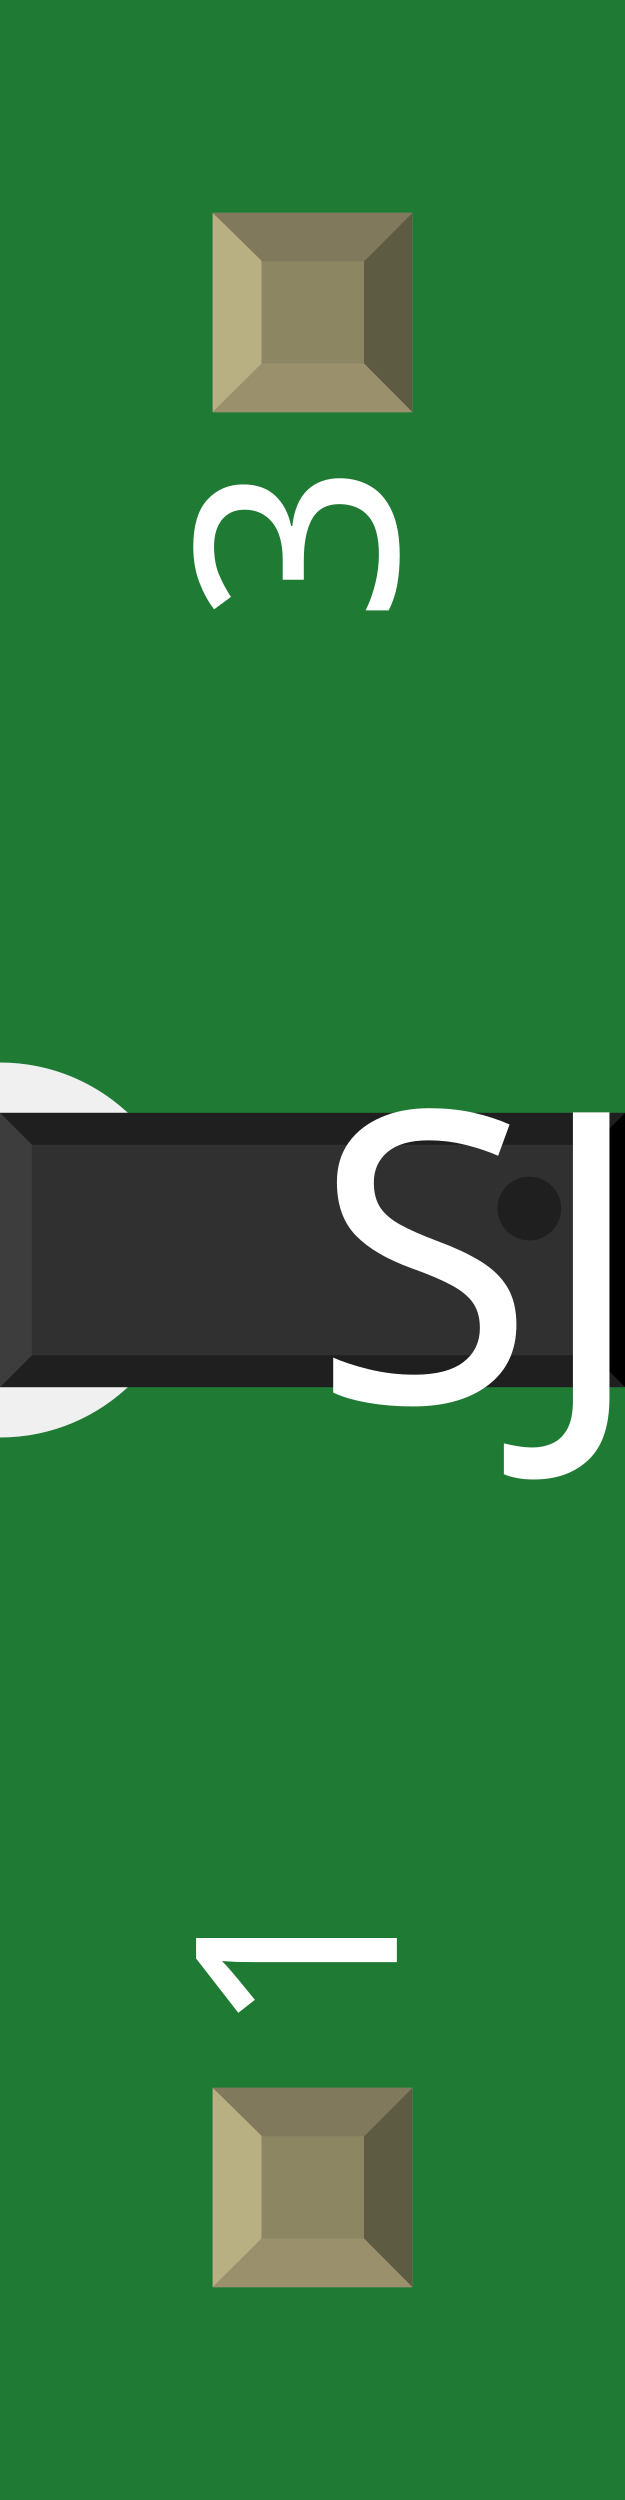
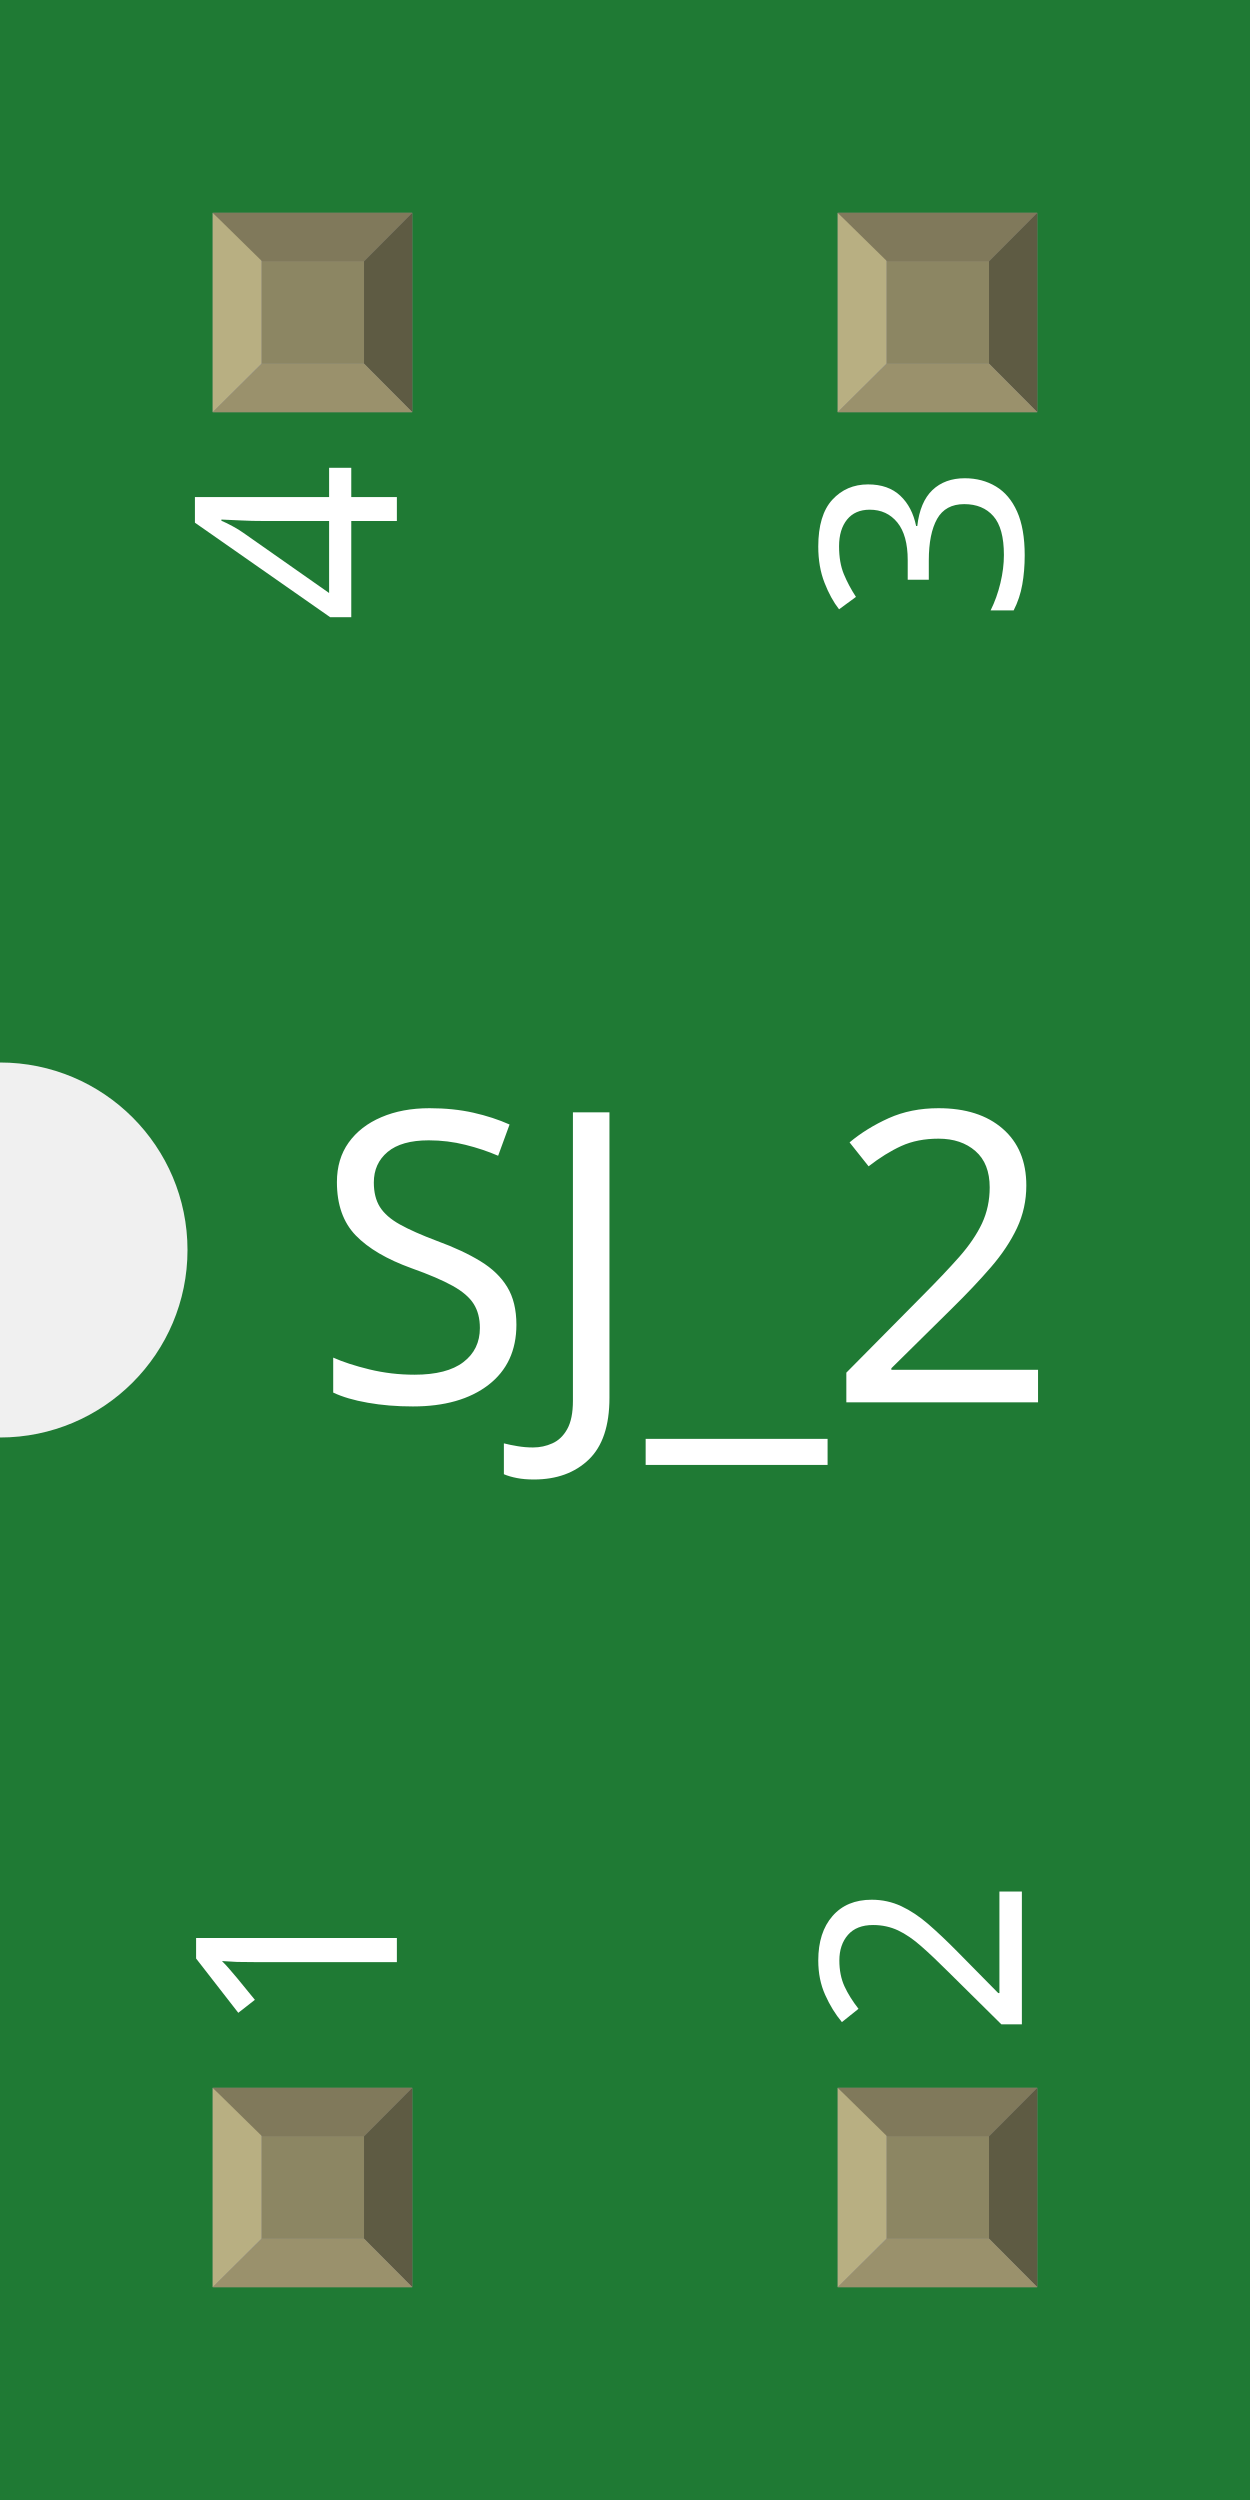
- <svg xmlns="http://www.w3.org/2000/svg" width="0.1in" x="0in" version="1.2" y="0in" height="0.4in" viewBox="0 0 100 400" baseProfile="tiny">
+ <svg xmlns="http://www.w3.org/2000/svg" width="0.2in" x="0in" version="1.2" y="0in" height="0.4in" viewBox="0 0 200 400" baseProfile="tiny">
  <g id="breadboard">
    <g id="icon">
-       <path fill="#1F7A34" stroke="none" stroke-width="0" d="M0,0L0,170A30,30 0 0 1 0,230L0,400L100,400L100,0L0,0z" />
-       <g transform="translate(-48,157)">
-         <g transform="matrix(-0.510204, 0, 0, -0.510204, 148, 64.9388)">
+       <path fill="#1F7A34" stroke="none" stroke-width="0" d="M0,0L0,170A30,30 0 0 1 0,230L0,400L200,400L200,0L0,0z" />
+       <g transform="translate(2,157)">
+         <g transform="matrix(0, 0, 0, 0, 98, 43)">
          <rect width="46" x="15" y="11.5" fill="#F7BD13" connectorname="1" height="63" stroke="none" stroke-linecap="round" stroke-width="0" />
          <rect width="46" x="75" y="11.5" fill="#F7BD13" connectorname="2" height="63" stroke="none" stroke-linecap="round" stroke-width="0" />
          <rect width="46" x="135" y="11.5" fill="#F7BD13" connectorname="3" height="63" stroke="none" stroke-linecap="round" stroke-width="0" />
          <rect width="196" x="0" y="0" fill="#303030" height="86" stroke="none" stroke-width="0" />
          <polygon fill="#1f1f1f" points="0,0 196,0 186,10 10,10" />
          <polygon fill="#1f1f1f" points="0,86 196,86 186,76 10,76" />
          <polygon fill="#000000" points="0,0 0,86 10,76 10,10" />
          <polygon fill="#3d3d3d" points="196,0 196,86 186,76 186,10" />
          <circle fill="#1f1f1f" cx="30" cy="56" stroke="none" r="10" stroke-width="0" />
        </g>
      </g>
      <text x="50" y="224.375" font-family="OCRA" fill="white" text-anchor="start" stroke="none" id="label" stroke-width="0" font-size="65">SJ_2</text>
      <g transform="translate(63.5,326.05)">
        <g transform="rotate(-90)">
          <text x="0" y="0" font-family="OCRA" fill="white" text-anchor="start" stroke="none" stroke-width="0" font-size="45">1</text>
        </g>
      </g>
      <g transform="translate(63.5,73.95)">
        <g transform="rotate(-90)">
+           <text x="0" y="0" font-family="OCRA" fill="white" text-anchor="end" stroke="none" stroke-width="0" font-size="45">4</text>
+         </g>
+       </g>
+       <g transform="translate(163.5,326.05)">
+         <g transform="rotate(-90)">
+           <text x="0" y="0" font-family="OCRA" fill="white" text-anchor="start" stroke="none" stroke-width="0" font-size="45">2</text>
+         </g>
+       </g>
+       <g transform="translate(163.5,73.95)">
+         <g transform="rotate(-90)">
          <text x="0" y="0" font-family="OCRA" fill="white" text-anchor="end" stroke="none" stroke-width="0" font-size="45">3</text>
        </g>
      </g>
    </g>
    <g transform="translate(34.035,334.05)">
      <rect width="31.93" x="0" y="0" fill="#8D8C8C" height="31.9" id="connector0pad" stroke-width="0" />
      <rect width="16.444" x="7.792" y="7.735" fill="#8C8663" height="16.415" stroke-width="0" />
      <polygon fill="#B8AF82" points="0,31.9,7.792,24.137,7.792,6.972,0,0" stroke-width="0" />
      <polygon fill="#80795B" points="24.208,7.763,7.903,7.763,0,0,31.93,0" stroke-width="0" />
      <polygon fill="#5E5B43" points="24.208,24.137,24.208,7.763,31.93,0,31.93,31.9" stroke-width="0" />
      <polygon fill="#9A916C" points="0,31.9,7.875,24.137,24.208,24.137,31.93,31.9" stroke-width="0" />
    </g>
    <g transform="translate(34.035,34.05)">
+       <rect width="31.93" x="0" y="0" fill="#8D8C8C" height="31.9" id="connector3pad" stroke-width="0" />
+       <rect width="16.444" x="7.792" y="7.735" fill="#8C8663" height="16.415" stroke-width="0" />
+       <polygon fill="#B8AF82" points="0,31.9,7.792,24.137,7.792,6.972,0,0" stroke-width="0" />
+       <polygon fill="#80795B" points="24.208,7.763,7.903,7.763,0,0,31.93,0" stroke-width="0" />
+       <polygon fill="#5E5B43" points="24.208,24.137,24.208,7.763,31.93,0,31.93,31.9" stroke-width="0" />
+       <polygon fill="#9A916C" points="0,31.9,7.875,24.137,24.208,24.137,31.93,31.9" stroke-width="0" />
+     </g>
+     <g transform="translate(134.035,334.05)">
+       <rect width="31.93" x="0" y="0" fill="#8D8C8C" height="31.9" id="connector1pad" stroke-width="0" />
+       <rect width="16.444" x="7.792" y="7.735" fill="#8C8663" height="16.415" stroke-width="0" />
+       <polygon fill="#B8AF82" points="0,31.9,7.792,24.137,7.792,6.972,0,0" stroke-width="0" />
+       <polygon fill="#80795B" points="24.208,7.763,7.903,7.763,0,0,31.93,0" stroke-width="0" />
+       <polygon fill="#5E5B43" points="24.208,24.137,24.208,7.763,31.93,0,31.93,31.9" stroke-width="0" />
+       <polygon fill="#9A916C" points="0,31.9,7.875,24.137,24.208,24.137,31.93,31.9" stroke-width="0" />
+     </g>
+     <g transform="translate(134.035,34.05)">
      <rect width="31.93" x="0" y="0" fill="#8D8C8C" height="31.9" id="connector2pad" stroke-width="0" />
      <rect width="16.444" x="7.792" y="7.735" fill="#8C8663" height="16.415" stroke-width="0" />
      <polygon fill="#B8AF82" points="0,31.9,7.792,24.137,7.792,6.972,0,0" stroke-width="0" />
      <polygon fill="#80795B" points="24.208,7.763,7.903,7.763,0,0,31.93,0" stroke-width="0" />
      <polygon fill="#5E5B43" points="24.208,24.137,24.208,7.763,31.93,0,31.93,31.9" stroke-width="0" />
      <polygon fill="#9A916C" points="0,31.9,7.875,24.137,24.208,24.137,31.93,31.9" stroke-width="0" />
    </g>
  </g>
</svg>
